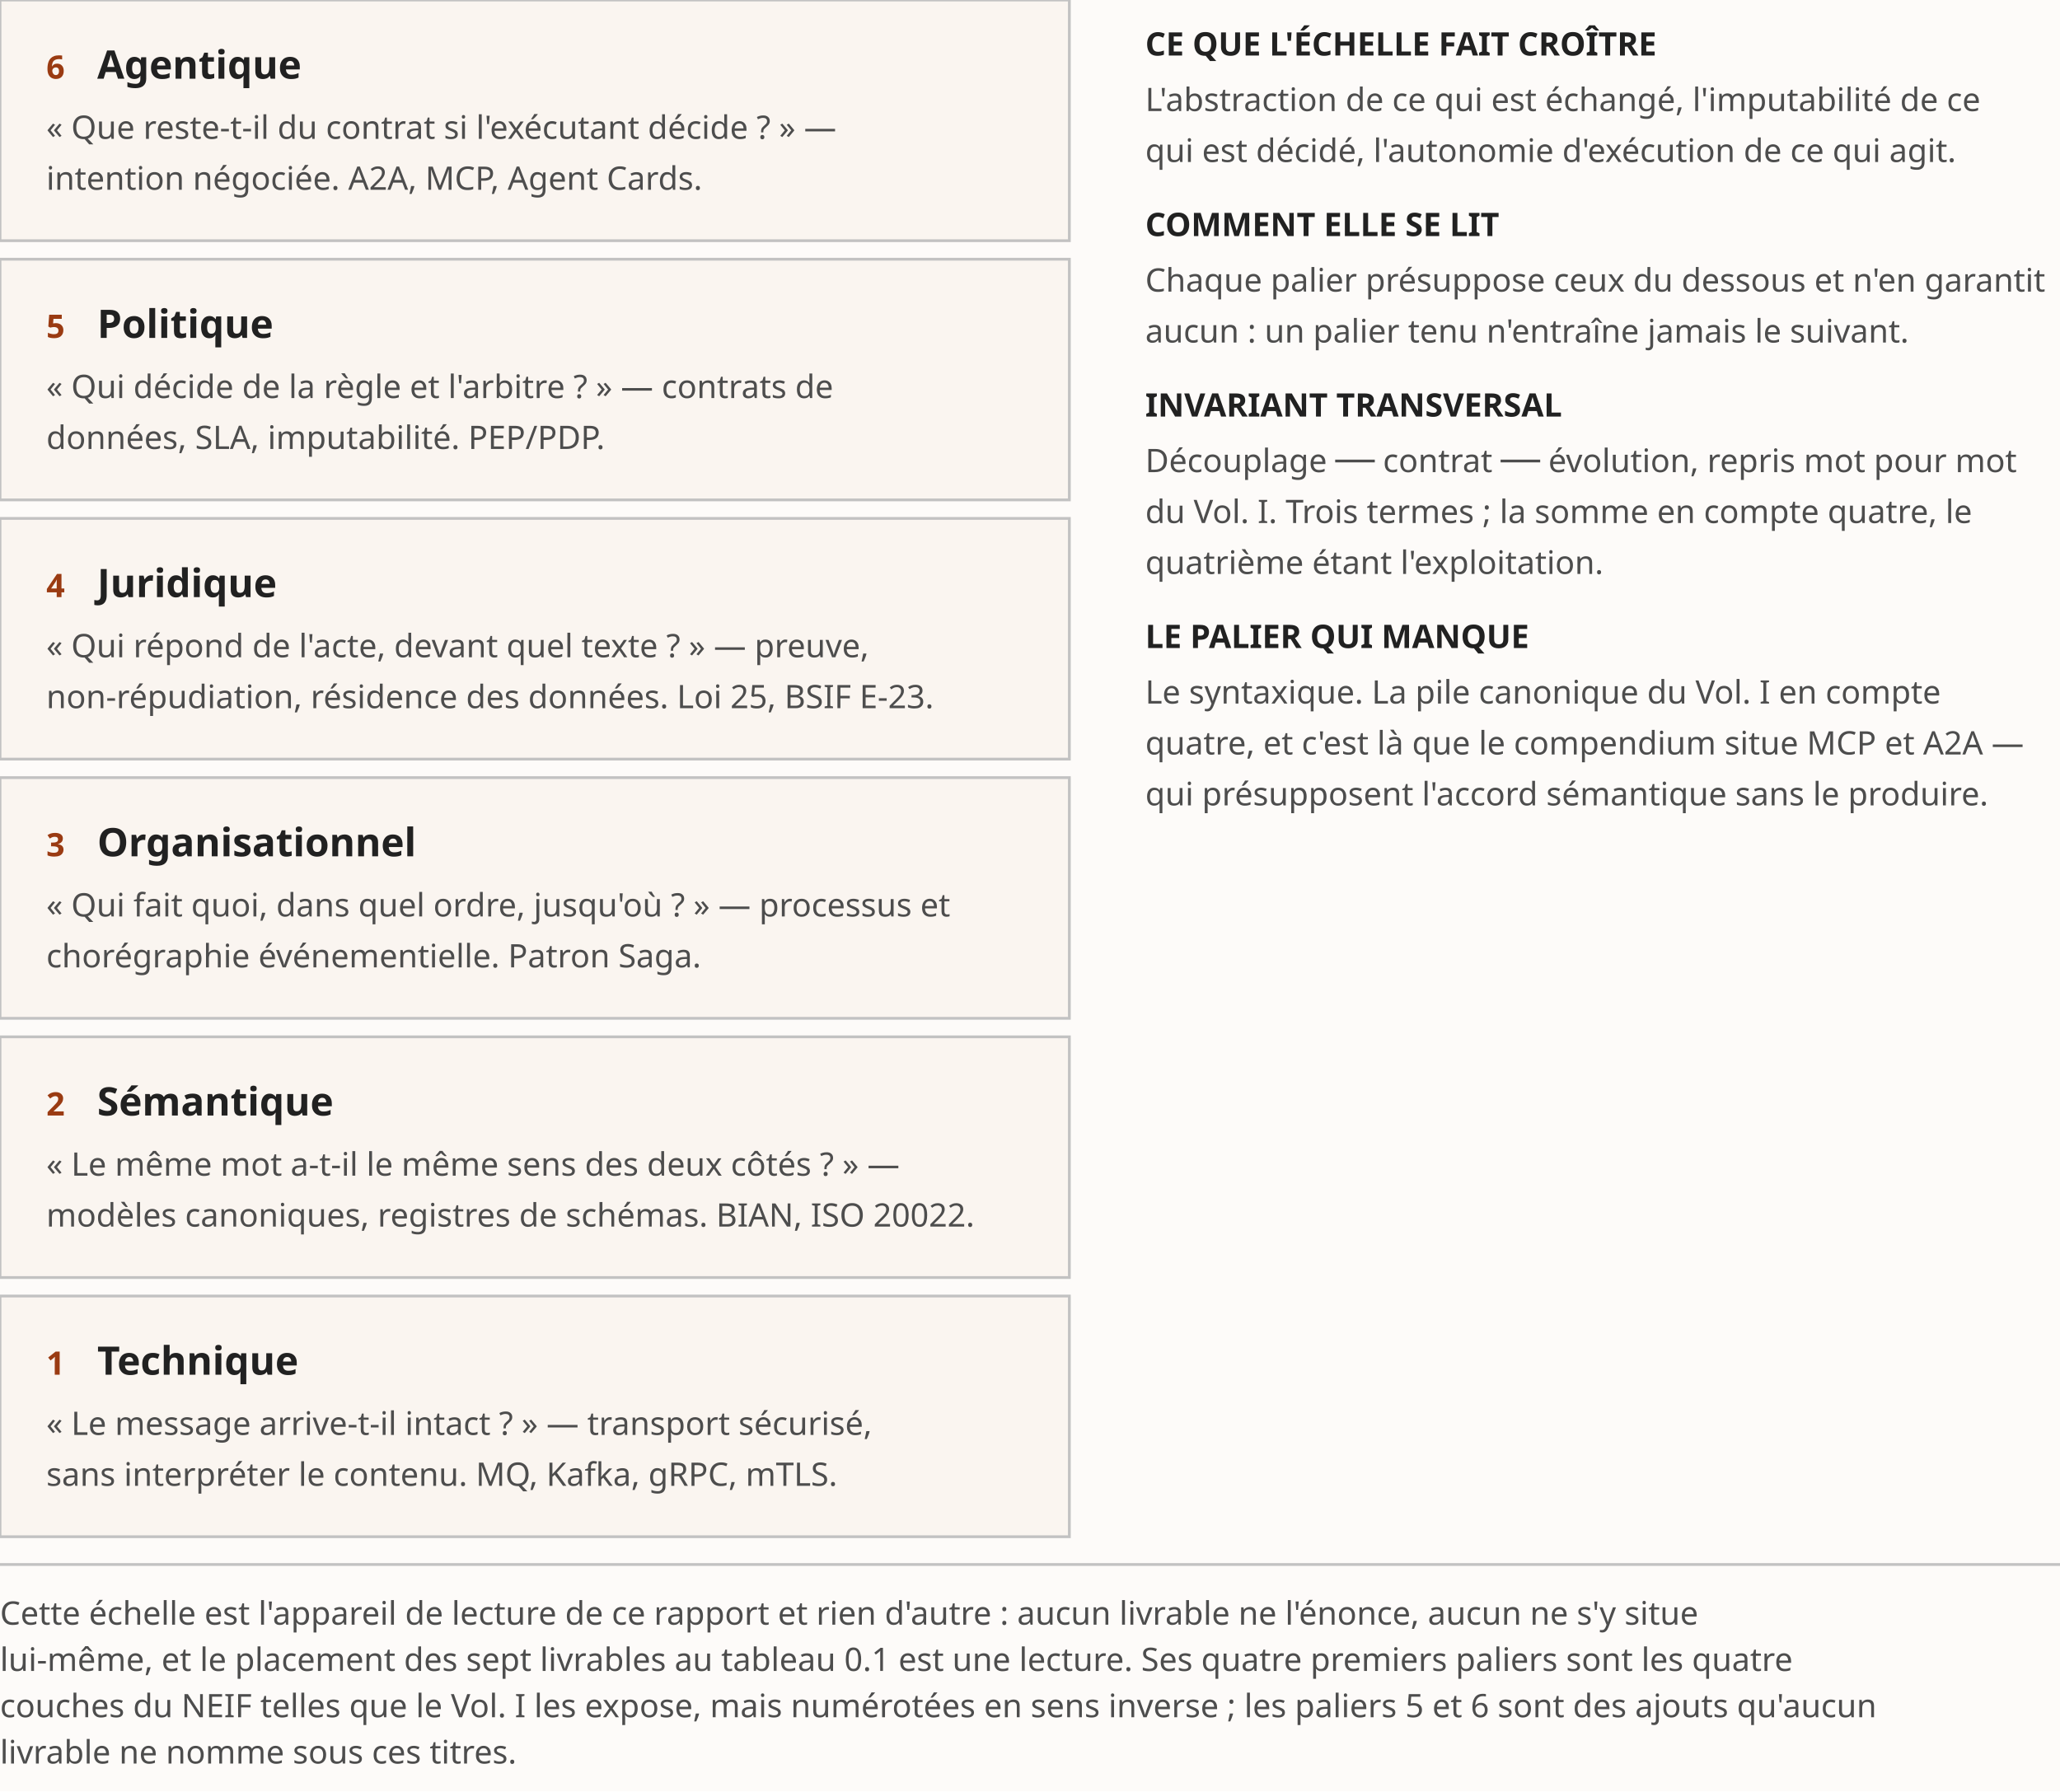
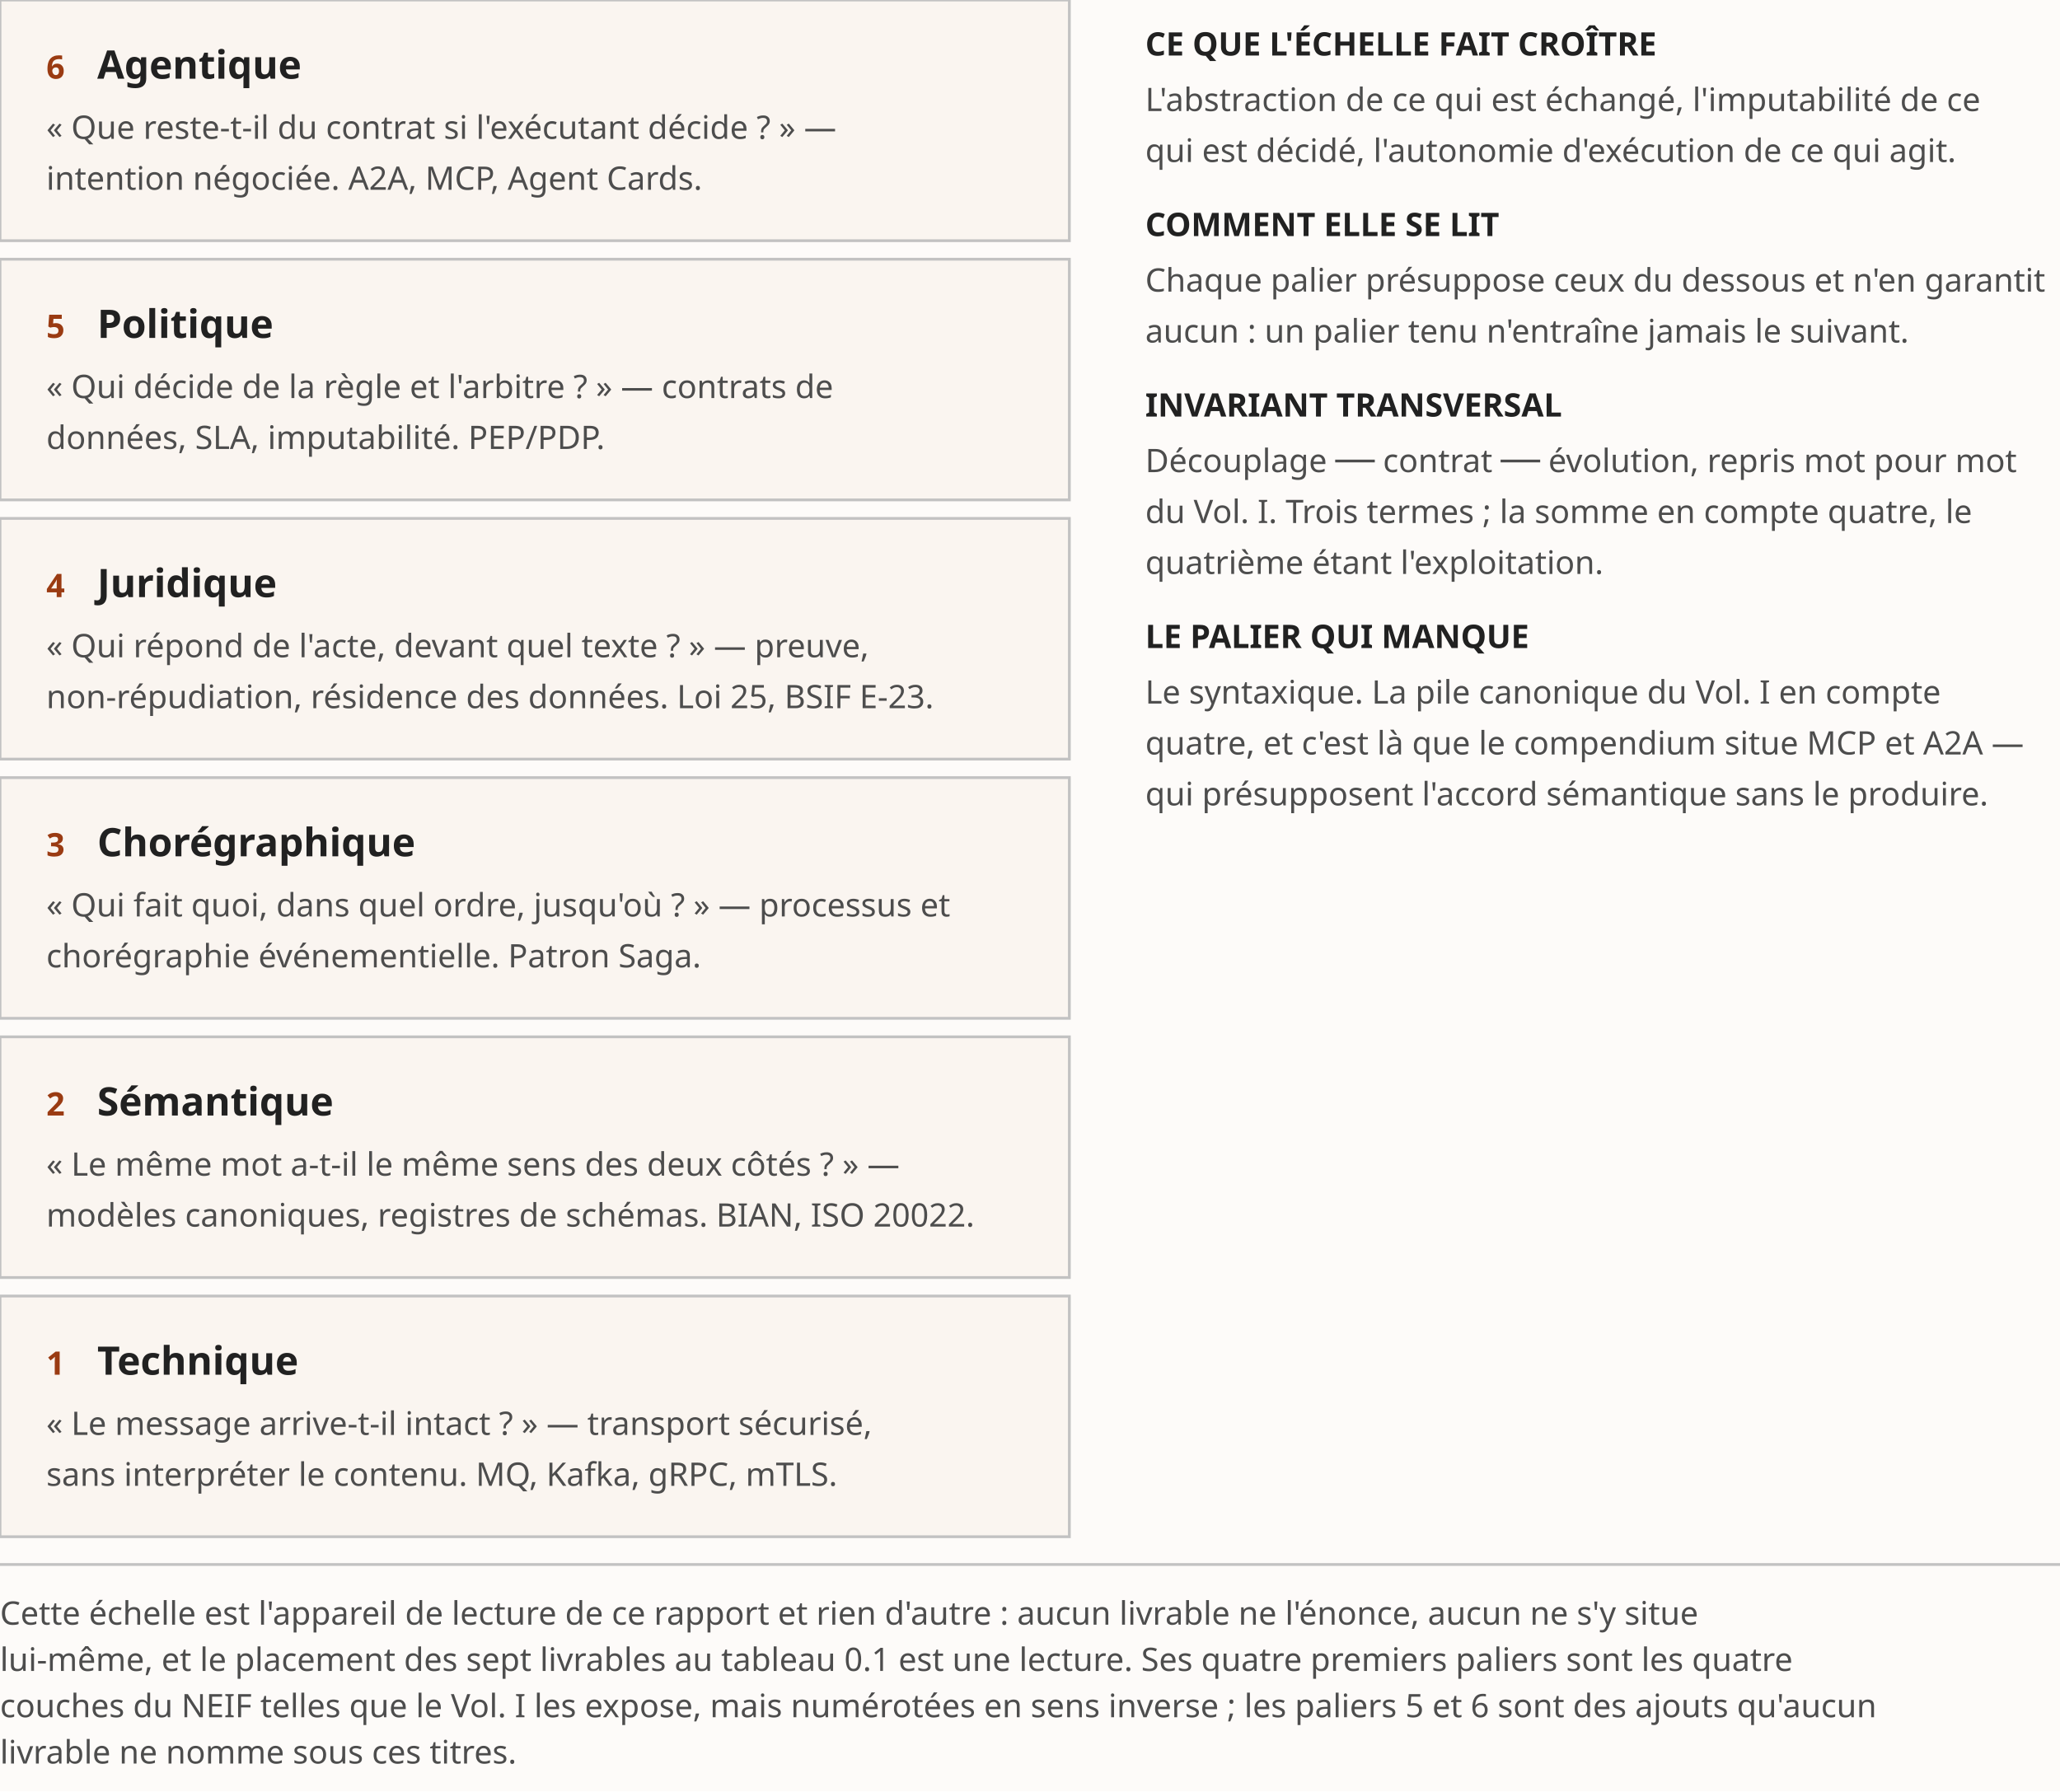
<svg xmlns="http://www.w3.org/2000/svg" viewBox="0 0 445 387" width="445" height="387" role="img" aria-label="Pile de six paliers, du technique a l'agentique, chacun portant la question qu'il regle, avec ce que l'echelle fait croitre, sa regle de lecture, son invariant et le palier qu'elle omet.">
  <defs>
    <style>
  .l      { font-family: Corbel, Candara, "Segoe UI", sans-serif; }
  .bande  { font-size: 8.5px; font-weight: 700; fill: #212121; }
  .rang   { font-size: 7px;   font-weight: 700; fill: #9A3B12; }
  .titre  { font-size: 6.5px; font-weight: 700; fill: #9A3B12; letter-spacing: .1em; }
  .titreg { font-size: 6.5px; font-weight: 700; fill: #737373; letter-spacing: .1em; }
  .ann    { font-size: 7px;   fill: #4d4d4d; }
  .annf   { font-size: 7px;   font-weight: 700; fill: #212121; }
  .renvoi { font-size: 6.2px; fill: #737373; }
  .gris   { font-size: 8.5px; font-weight: 700; fill: #737373; }
  .date   { font-size: 6.5px; font-weight: 700; fill: #9A3B12; }
  </style>
  </defs>
  <rect x="0" y="0" width="445" height="387" fill="#FDFBF9" />
  <rect x="0" y="0" width="231" height="52" fill="#FAF5F0" stroke="#C2C2C2" stroke-width=".6" />
  <text class="l rang" x="10" y="17">6</text>
  <text class="l bande" x="21" y="17">Agentique</text>
  <text class="l ann" x="10" y="30">« Que reste-t-il du contrat si l'exécutant décide ? » —</text>
  <text class="l ann" x="10" y="41">intention négociée. A2A, MCP, Agent Cards.</text>
  <rect x="0" y="56" width="231" height="52" fill="#FAF5F0" stroke="#C2C2C2" stroke-width=".6" />
  <text class="l rang" x="10" y="73">5</text>
  <text class="l bande" x="21" y="73">Politique</text>
  <text class="l ann" x="10" y="86">« Qui décide de la règle et l'arbitre ? » — contrats de</text>
  <text class="l ann" x="10" y="97">données, SLA, imputabilité. PEP/PDP.</text>
  <rect x="0" y="112" width="231" height="52" fill="#FAF5F0" stroke="#C2C2C2" stroke-width=".6" />
  <text class="l rang" x="10" y="129">4</text>
  <text class="l bande" x="21" y="129">Juridique</text>
  <text class="l ann" x="10" y="142">« Qui répond de l'acte, devant quel texte ? » — preuve,</text>
  <text class="l ann" x="10" y="153">non-répudiation, résidence des données. Loi 25, BSIF E-23.</text>
  <rect x="0" y="168" width="231" height="52" fill="#FAF5F0" stroke="#C2C2C2" stroke-width=".6" />
  <text class="l rang" x="10" y="185">3</text>
-   <text class="l bande" x="21" y="185">Organisationnel</text>
+   <text class="l bande" x="21" y="185">Chorégraphique</text>
  <text class="l ann" x="10" y="198">« Qui fait quoi, dans quel ordre, jusqu'où ? » — processus et</text>
  <text class="l ann" x="10" y="209">chorégraphie événementielle. Patron Saga.</text>
  <rect x="0" y="224" width="231" height="52" fill="#FAF5F0" stroke="#C2C2C2" stroke-width=".6" />
  <text class="l rang" x="10" y="241">2</text>
  <text class="l bande" x="21" y="241">Sémantique</text>
  <text class="l ann" x="10" y="254">« Le même mot a-t-il le même sens des deux côtés ? » —</text>
  <text class="l ann" x="10" y="265">modèles canoniques, registres de schémas. BIAN, ISO 20022.</text>
  <rect x="0" y="280" width="231" height="52" fill="#FAF5F0" stroke="#C2C2C2" stroke-width=".6" />
  <text class="l rang" x="10" y="297">1</text>
  <text class="l bande" x="21" y="297">Technique</text>
  <text class="l ann" x="10" y="310">« Le message arrive-t-il intact ? » — transport sécurisé,</text>
  <text class="l ann" x="10" y="321">sans interpréter le contenu. MQ, Kafka, gRPC, mTLS.</text>
  <text class="l annf" x="247.4" y="12">CE QUE L'ÉCHELLE FAIT CROÎTRE</text>
  <text class="l ann" x="247.4" y="24">L'abstraction de ce qui est échangé, l'imputabilité de ce</text>
  <text class="l ann" x="247.4" y="35">qui est décidé, l'autonomie d'exécution de ce qui agit.</text>
  <text class="l annf" x="247.4" y="51">COMMENT ELLE SE LIT</text>
  <text class="l ann" x="247.4" y="63">Chaque palier présuppose ceux du dessous et n'en garantit</text>
  <text class="l ann" x="247.4" y="74">aucun : un palier tenu n'entraîne jamais le suivant.</text>
  <text class="l annf" x="247.4" y="90">INVARIANT TRANSVERSAL</text>
  <text class="l ann" x="247.4" y="102">Découplage ── contrat ── évolution, repris mot pour mot</text>
  <text class="l ann" x="247.4" y="113">du Vol. I. Trois termes ; la somme en compte quatre, le</text>
  <text class="l ann" x="247.4" y="124">quatrième étant l'exploitation.</text>
  <text class="l annf" x="247.4" y="140">LE PALIER QUI MANQUE</text>
  <text class="l ann" x="247.4" y="152">Le syntaxique. La pile canonique du Vol. I en compte</text>
  <text class="l ann" x="247.4" y="163">quatre, et c'est là que le compendium situe MCP et A2A —</text>
  <text class="l ann" x="247.4" y="174">qui présupposent l'accord sémantique sans le produire.</text>
  <path d="M 0 338 H 445" fill="none" stroke="#C2C2C2" stroke-width=".6" />
  <text class="l ann" x="0" y="351">Cette échelle est l'appareil de lecture de ce rapport et rien d'autre : aucun livrable ne l'énonce, aucun ne s'y situe</text>
  <text class="l ann" x="0" y="361">lui-même, et le placement des sept livrables au tableau 0.1 est une lecture. Ses quatre premiers paliers sont les quatre</text>
  <text class="l ann" x="0" y="371">couches du NEIF telles que le Vol. I les expose, mais numérotées en sens inverse ; les paliers 5 et 6 sont des ajouts qu'aucun</text>
  <text class="l ann" x="0" y="381">livrable ne nomme sous ces titres.</text>
</svg>
